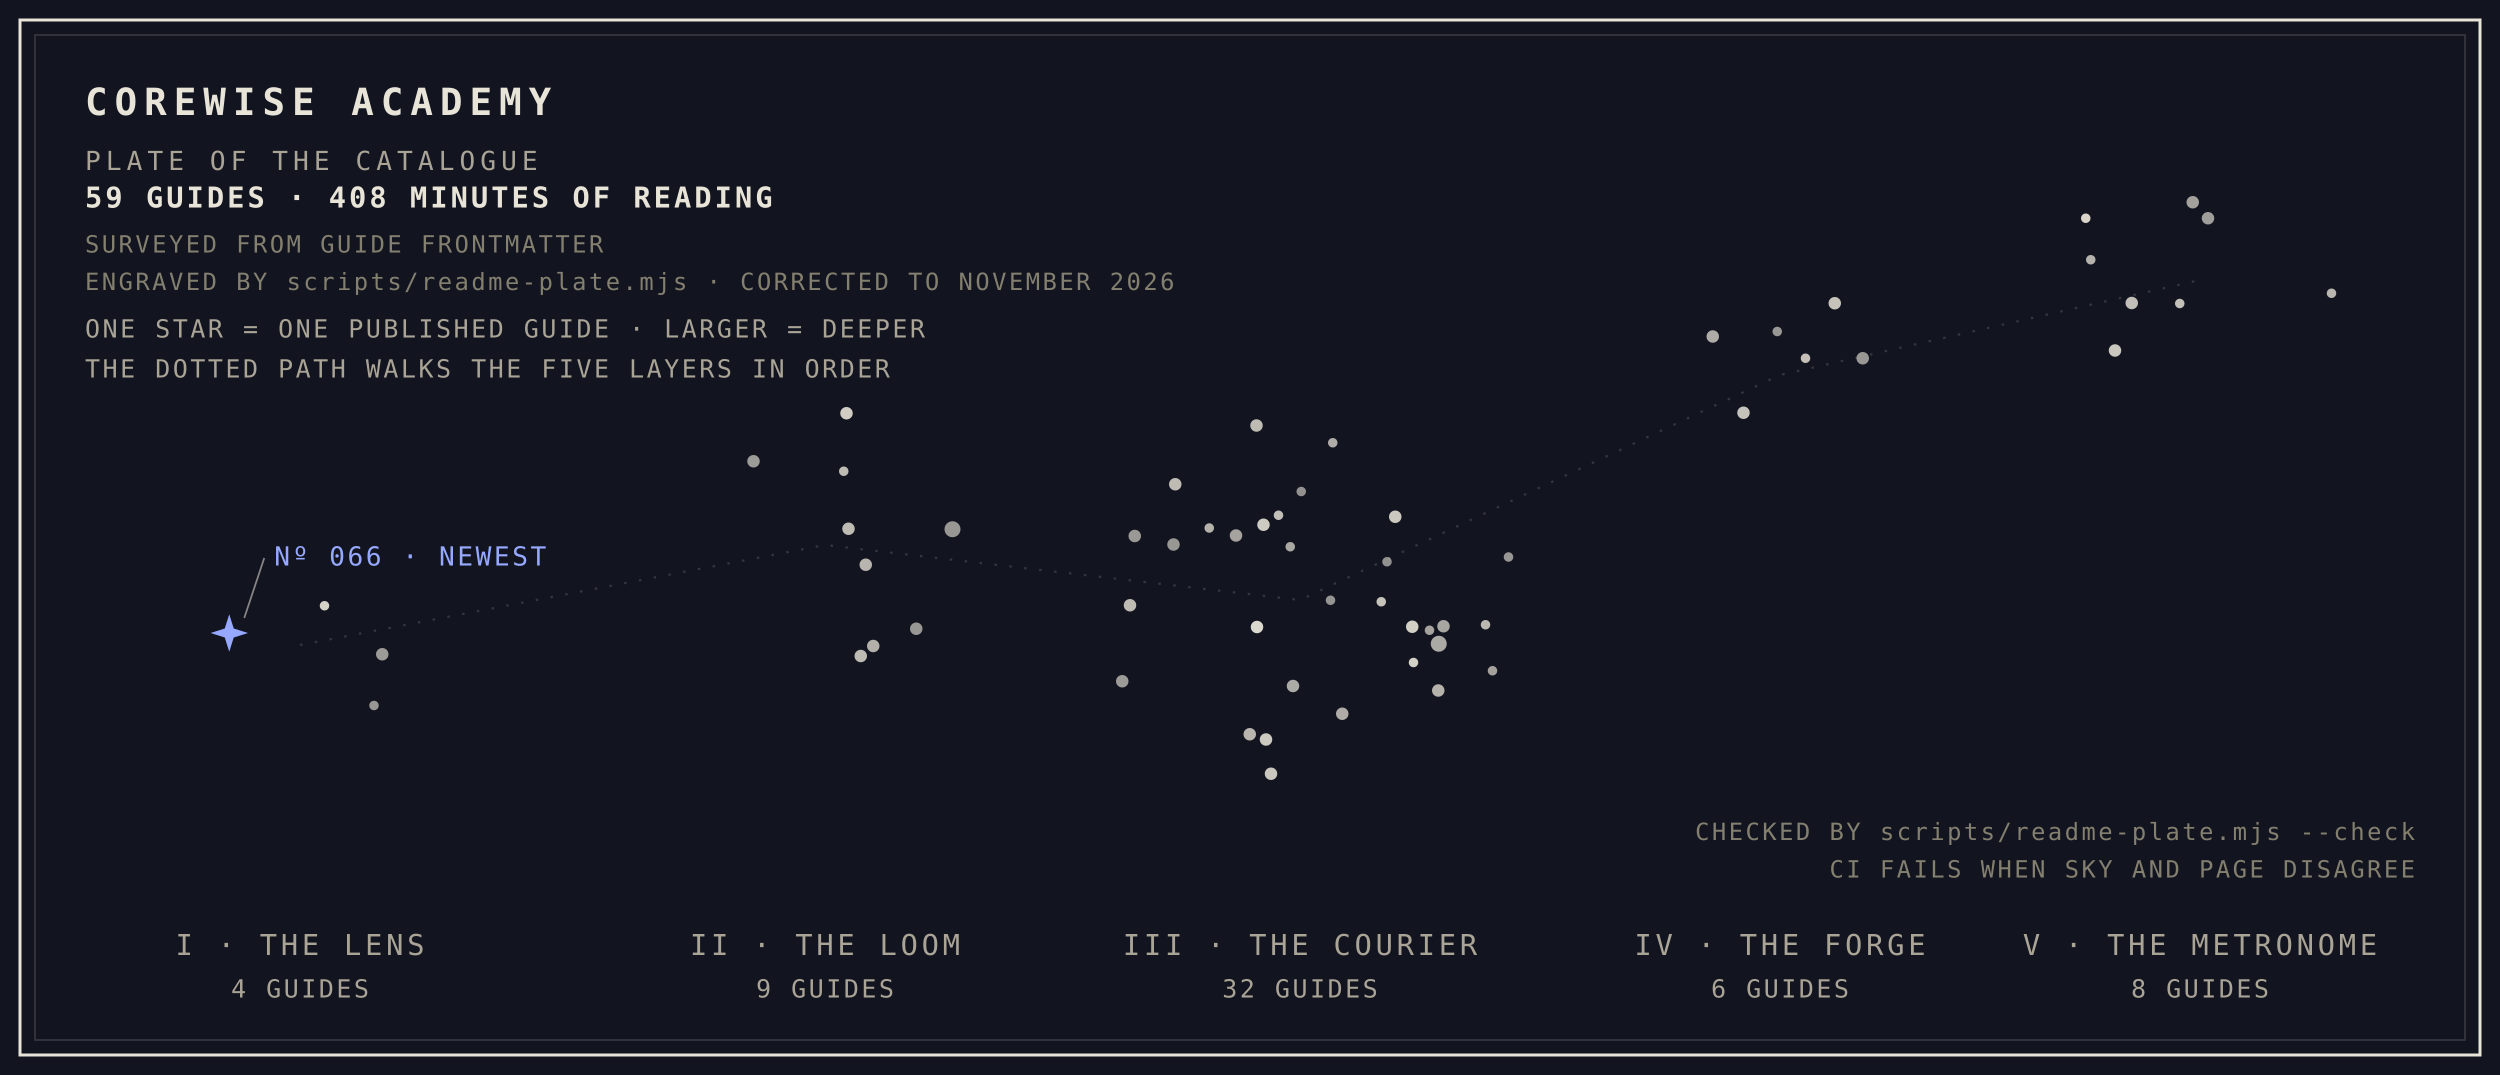
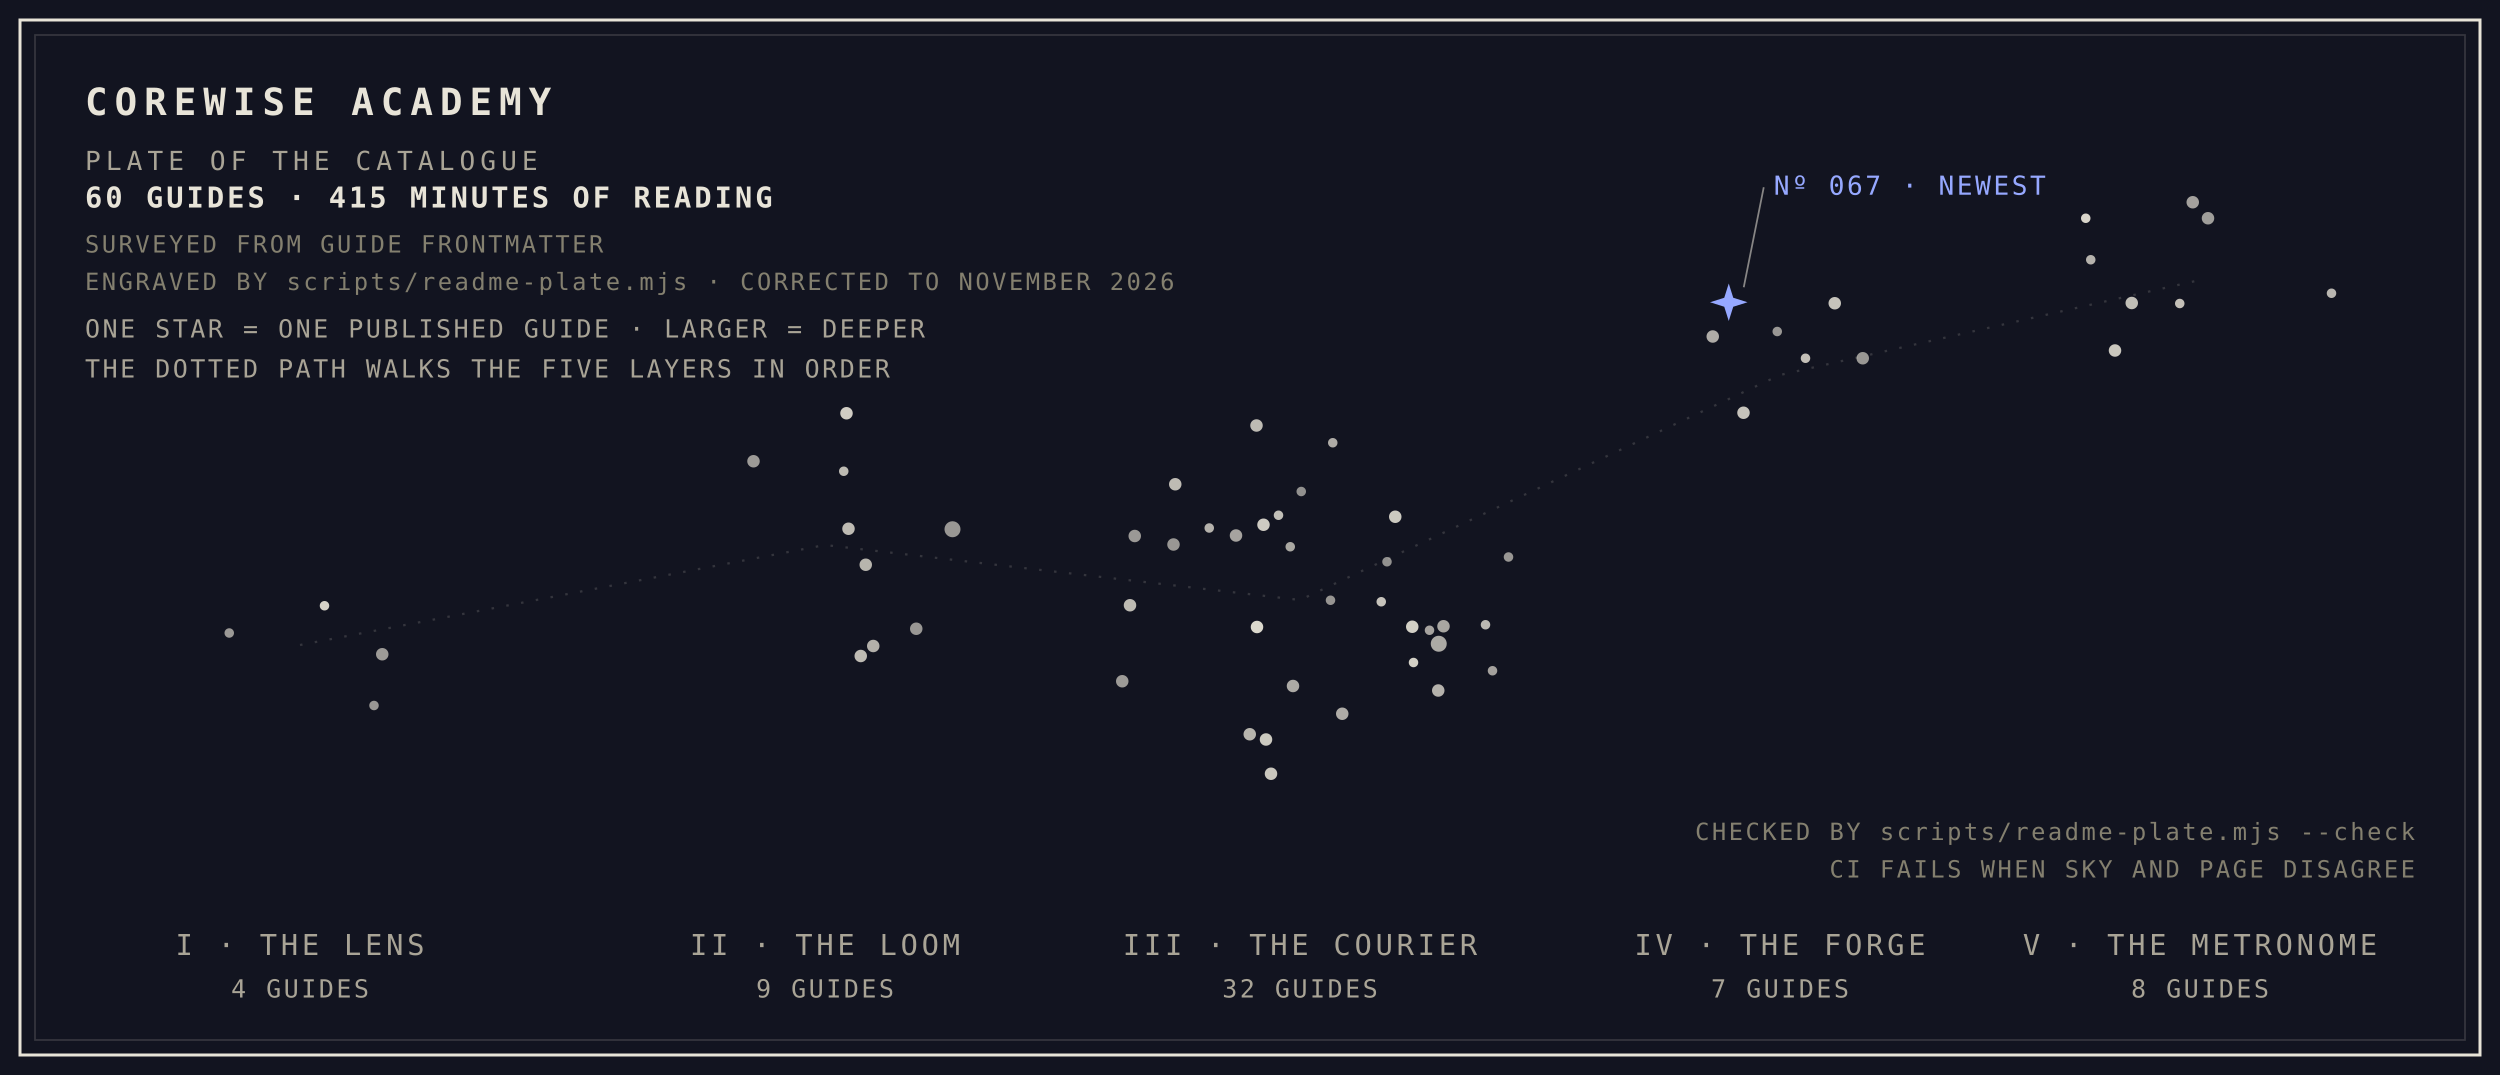
- <svg xmlns="http://www.w3.org/2000/svg" viewBox="0 0 1000 430" role="img" aria-label="Chart of the CoreWise Academy catalogue: 59 published guides as stars in five constellations, one per curriculum layer.">
+ <svg xmlns="http://www.w3.org/2000/svg" viewBox="0 0 1000 430" role="img" aria-label="Chart of the CoreWise Academy catalogue: 60 published guides as stars in five constellations, one per curriculum layer.">
  <g font-family="ui-monospace, 'IBM Plex Mono', SFMono-Regular, Menlo, monospace">
    <rect x="0" y="0" width="1000" height="430" fill="#121420" />
    <rect x="8" y="8" width="984" height="414" fill="none" stroke="#e8e4d8" stroke-width="1.2" />
    <rect x="14" y="14" width="972" height="402" fill="none" stroke="#e8e4d8" stroke-opacity="0.16" stroke-width="0.7" />
    <path d="M 120 258 L 330 218 L 520 240 L 712 150 L 880 112" fill="none" stroke="#e8e4d8" stroke-opacity="0.16" stroke-width="0.9" stroke-dasharray="1 5" />
-     <path d="M12 0 L14.88 9.12 L24 12 L14.88 14.88 L12 24 L9.12 14.88 L0 12 L9.12 9.12 Z" transform="translate(84.20 245.70) scale(0.625)" fill="#96a8ff" />
+     <circle cx="91.7" cy="253.2" r="1.9" fill="#e8e4d8" fill-opacity="0.64" />
    <circle cx="129.8" cy="242.3" r="1.9" fill="#e8e4d8" fill-opacity="0.91" />
    <circle cx="149.6" cy="282.2" r="1.9" fill="#e8e4d8" fill-opacity="0.63" />
    <circle cx="152.9" cy="261.7" r="2.5" fill="#e8e4d8" fill-opacity="0.65" />
    <text x="120" y="382" text-anchor="middle" font-size="11.5" letter-spacing="1.5" fill="#a9a496">I · THE LENS</text>
    <text x="120" y="399" text-anchor="middle" font-size="10" letter-spacing="1" fill="#a9a496">4 GUIDES</text>
    <circle cx="337.5" cy="188.5" r="1.9" fill="#e8e4d8" fill-opacity="0.8" />
    <circle cx="381" cy="211.7" r="3.2" fill="#e8e4d8" fill-opacity="0.63" />
    <circle cx="301.4" cy="184.5" r="2.5" fill="#e8e4d8" fill-opacity="0.65" />
    <circle cx="349.3" cy="258.4" r="2.5" fill="#e8e4d8" fill-opacity="0.75" />
    <circle cx="338.6" cy="165.3" r="2.5" fill="#e8e4d8" fill-opacity="0.89" />
    <circle cx="344.3" cy="262.4" r="2.5" fill="#e8e4d8" fill-opacity="0.8" />
    <circle cx="366.5" cy="251.5" r="2.5" fill="#e8e4d8" fill-opacity="0.63" />
    <circle cx="346.3" cy="225.9" r="2.5" fill="#e8e4d8" fill-opacity="0.77" />
    <circle cx="339.4" cy="211.5" r="2.5" fill="#e8e4d8" fill-opacity="0.8" />
    <text x="330" y="382" text-anchor="middle" font-size="11.5" letter-spacing="1.5" fill="#a9a496">II · THE LOOM</text>
    <text x="330" y="399" text-anchor="middle" font-size="10" letter-spacing="1" fill="#a9a496">9 GUIDES</text>
    <circle cx="575.3" cy="276.2" r="2.5" fill="#e8e4d8" fill-opacity="0.76" />
    <circle cx="469.4" cy="217.8" r="2.5" fill="#e8e4d8" fill-opacity="0.63" />
    <circle cx="564.9" cy="250.7" r="2.5" fill="#e8e4d8" fill-opacity="0.9" />
    <circle cx="516.1" cy="218.7" r="1.9" fill="#e8e4d8" fill-opacity="0.71" />
    <circle cx="448.9" cy="272.5" r="2.5" fill="#e8e4d8" fill-opacity="0.65" />
    <circle cx="536.9" cy="285.5" r="2.5" fill="#e8e4d8" fill-opacity="0.73" />
    <circle cx="506.4" cy="295.8" r="2.5" fill="#e8e4d8" fill-opacity="0.87" />
    <circle cx="552.5" cy="240.7" r="1.9" fill="#e8e4d8" fill-opacity="0.84" />
    <circle cx="505.4" cy="209.9" r="2.5" fill="#e8e4d8" fill-opacity="0.88" />
    <circle cx="517.2" cy="274.4" r="2.5" fill="#e8e4d8" fill-opacity="0.72" />
    <circle cx="483.7" cy="211.2" r="1.9" fill="#e8e4d8" fill-opacity="0.76" />
    <circle cx="533.1" cy="177.1" r="1.9" fill="#e8e4d8" fill-opacity="0.73" />
    <circle cx="571.8" cy="252.1" r="1.9" fill="#e8e4d8" fill-opacity="0.69" />
    <circle cx="494.4" cy="214.2" r="2.5" fill="#e8e4d8" fill-opacity="0.69" />
    <circle cx="520.5" cy="196.6" r="1.9" fill="#e8e4d8" fill-opacity="0.6" />
    <circle cx="575.5" cy="257.5" r="3.2" fill="#e8e4d8" fill-opacity="0.72" />
    <circle cx="453.9" cy="214.4" r="2.5" fill="#e8e4d8" fill-opacity="0.64" />
    <circle cx="532.2" cy="240.1" r="1.9" fill="#e8e4d8" fill-opacity="0.62" />
    <circle cx="470.1" cy="193.7" r="2.5" fill="#e8e4d8" fill-opacity="0.8" />
    <circle cx="502.6" cy="170.2" r="2.5" fill="#e8e4d8" fill-opacity="0.8" />
    <circle cx="452" cy="242.1" r="2.5" fill="#e8e4d8" fill-opacity="0.8" />
    <circle cx="499.9" cy="293.7" r="2.5" fill="#e8e4d8" fill-opacity="0.77" />
    <circle cx="508.4" cy="309.5" r="2.5" fill="#e8e4d8" fill-opacity="0.86" />
    <circle cx="511.4" cy="206.1" r="1.9" fill="#e8e4d8" fill-opacity="0.82" />
    <circle cx="603.4" cy="222.8" r="1.9" fill="#e8e4d8" fill-opacity="0.63" />
    <circle cx="502.8" cy="250.8" r="2.5" fill="#e8e4d8" fill-opacity="0.94" />
    <circle cx="577.4" cy="250.5" r="2.5" fill="#e8e4d8" fill-opacity="0.7" />
    <circle cx="565.4" cy="265" r="1.9" fill="#e8e4d8" fill-opacity="0.9" />
    <circle cx="597" cy="268.3" r="1.9" fill="#e8e4d8" fill-opacity="0.68" />
    <circle cx="594.2" cy="249.9" r="1.9" fill="#e8e4d8" fill-opacity="0.79" />
    <circle cx="554.8" cy="224.7" r="1.9" fill="#e8e4d8" fill-opacity="0.6" />
    <circle cx="558.1" cy="206.7" r="2.5" fill="#e8e4d8" fill-opacity="0.87" />
    <text x="520" y="382" text-anchor="middle" font-size="11.5" letter-spacing="1.5" fill="#a9a496">III · THE COURIER</text>
    <text x="520" y="399" text-anchor="middle" font-size="10" letter-spacing="1" fill="#a9a496">32 GUIDES</text>
    <circle cx="710.9" cy="132.6" r="1.9" fill="#e8e4d8" fill-opacity="0.63" />
+     <path d="M12 0 L14.88 9.12 L24 12 L14.88 14.88 L12 24 L9.12 14.88 L0 12 L9.12 9.12 Z" transform="translate(684.00 113.40) scale(0.625)" fill="#96a8ff" />
    <circle cx="745.1" cy="143.3" r="2.5" fill="#e8e4d8" fill-opacity="0.63" />
    <circle cx="722.2" cy="143.3" r="1.9" fill="#e8e4d8" fill-opacity="0.83" />
    <circle cx="697.4" cy="165.1" r="2.5" fill="#e8e4d8" fill-opacity="0.84" />
    <circle cx="685.1" cy="134.6" r="2.5" fill="#e8e4d8" fill-opacity="0.73" />
    <circle cx="733.9" cy="121.3" r="2.5" fill="#e8e4d8" fill-opacity="0.84" />
    <text x="712" y="382" text-anchor="middle" font-size="11.5" letter-spacing="1.5" fill="#a9a496">IV · THE FORGE</text>
-     <text x="712" y="399" text-anchor="middle" font-size="10" letter-spacing="1" fill="#a9a496">6 GUIDES</text>
+     <text x="712" y="399" text-anchor="middle" font-size="10" letter-spacing="1" fill="#a9a496">7 GUIDES</text>
    <circle cx="846" cy="140.2" r="2.5" fill="#e8e4d8" fill-opacity="0.86" />
    <circle cx="852.7" cy="121.2" r="2.5" fill="#e8e4d8" fill-opacity="0.82" />
    <circle cx="871.9" cy="121.4" r="1.9" fill="#e8e4d8" fill-opacity="0.83" />
    <circle cx="883.2" cy="87.3" r="2.5" fill="#e8e4d8" fill-opacity="0.66" />
    <circle cx="836.3" cy="103.9" r="1.9" fill="#e8e4d8" fill-opacity="0.76" />
    <circle cx="877.1" cy="80.9" r="2.5" fill="#e8e4d8" fill-opacity="0.68" />
    <circle cx="932.6" cy="117.3" r="1.9" fill="#e8e4d8" fill-opacity="0.78" />
    <circle cx="834.3" cy="87.3" r="1.9" fill="#e8e4d8" fill-opacity="0.93" />
    <text x="880" y="382" text-anchor="middle" font-size="11.5" letter-spacing="1.5" fill="#a9a496">V · THE METRONOME</text>
    <text x="880" y="399" text-anchor="middle" font-size="10" letter-spacing="1" fill="#a9a496">8 GUIDES</text>
-     <path d="M 97.7 247.2 L 105.7 223.2" stroke="#e8e4d8" stroke-opacity="0.55" stroke-width="0.7" fill="none" />
-     <text x="109.7" y="226.2" font-size="10.5" letter-spacing="1" fill="#96a8ff">Nº 066 · NEWEST</text>
+     <path d="M 697.5 114.9 L 705.5 74.9" stroke="#e8e4d8" stroke-opacity="0.55" stroke-width="0.7" fill="none" />
+     <text x="709.5" y="77.9" font-size="10.5" letter-spacing="1" fill="#96a8ff">Nº 067 · NEWEST</text>
    <text x="34" y="46" font-size="15" letter-spacing="2.8" fill="#e8e4d8" font-weight="600">COREWISE ACADEMY</text>
    <text x="34" y="68" font-size="10.5" letter-spacing="2" fill="#a9a496" font-weight="400">PLATE OF THE CATALOGUE</text>
-     <text x="34" y="83" font-size="11.5" letter-spacing="1.2" fill="#e8e4d8" font-weight="600">59 GUIDES · 408 MINUTES OF READING</text>
+     <text x="34" y="83" font-size="11.5" letter-spacing="1.2" fill="#e8e4d8" font-weight="600">60 GUIDES · 415 MINUTES OF READING</text>
    <text x="34" y="101" font-size="9.5" letter-spacing="1" fill="#84806f" font-weight="400">SURVEYED FROM GUIDE FRONTMATTER</text>
    <text x="34" y="116" font-size="9.5" letter-spacing="1" fill="#84806f" font-weight="400">ENGRAVED BY scripts/readme-plate.mjs · CORRECTED TO NOVEMBER 2026</text>
    <text x="34" y="135" font-size="10" letter-spacing="1" fill="#a9a496">ONE STAR = ONE PUBLISHED GUIDE · LARGER = DEEPER</text>
    <text x="34" y="151" font-size="10" letter-spacing="1" fill="#a9a496">THE DOTTED PATH WALKS THE FIVE LAYERS IN ORDER</text>
    <text x="966" y="336" text-anchor="end" font-size="9.5" letter-spacing="1" fill="#84806f">CHECKED BY scripts/readme-plate.mjs --check</text>
    <text x="966" y="351" text-anchor="end" font-size="9.5" letter-spacing="1" fill="#84806f">CI FAILS WHEN SKY AND PAGE DISAGREE</text>
  </g>
</svg>
